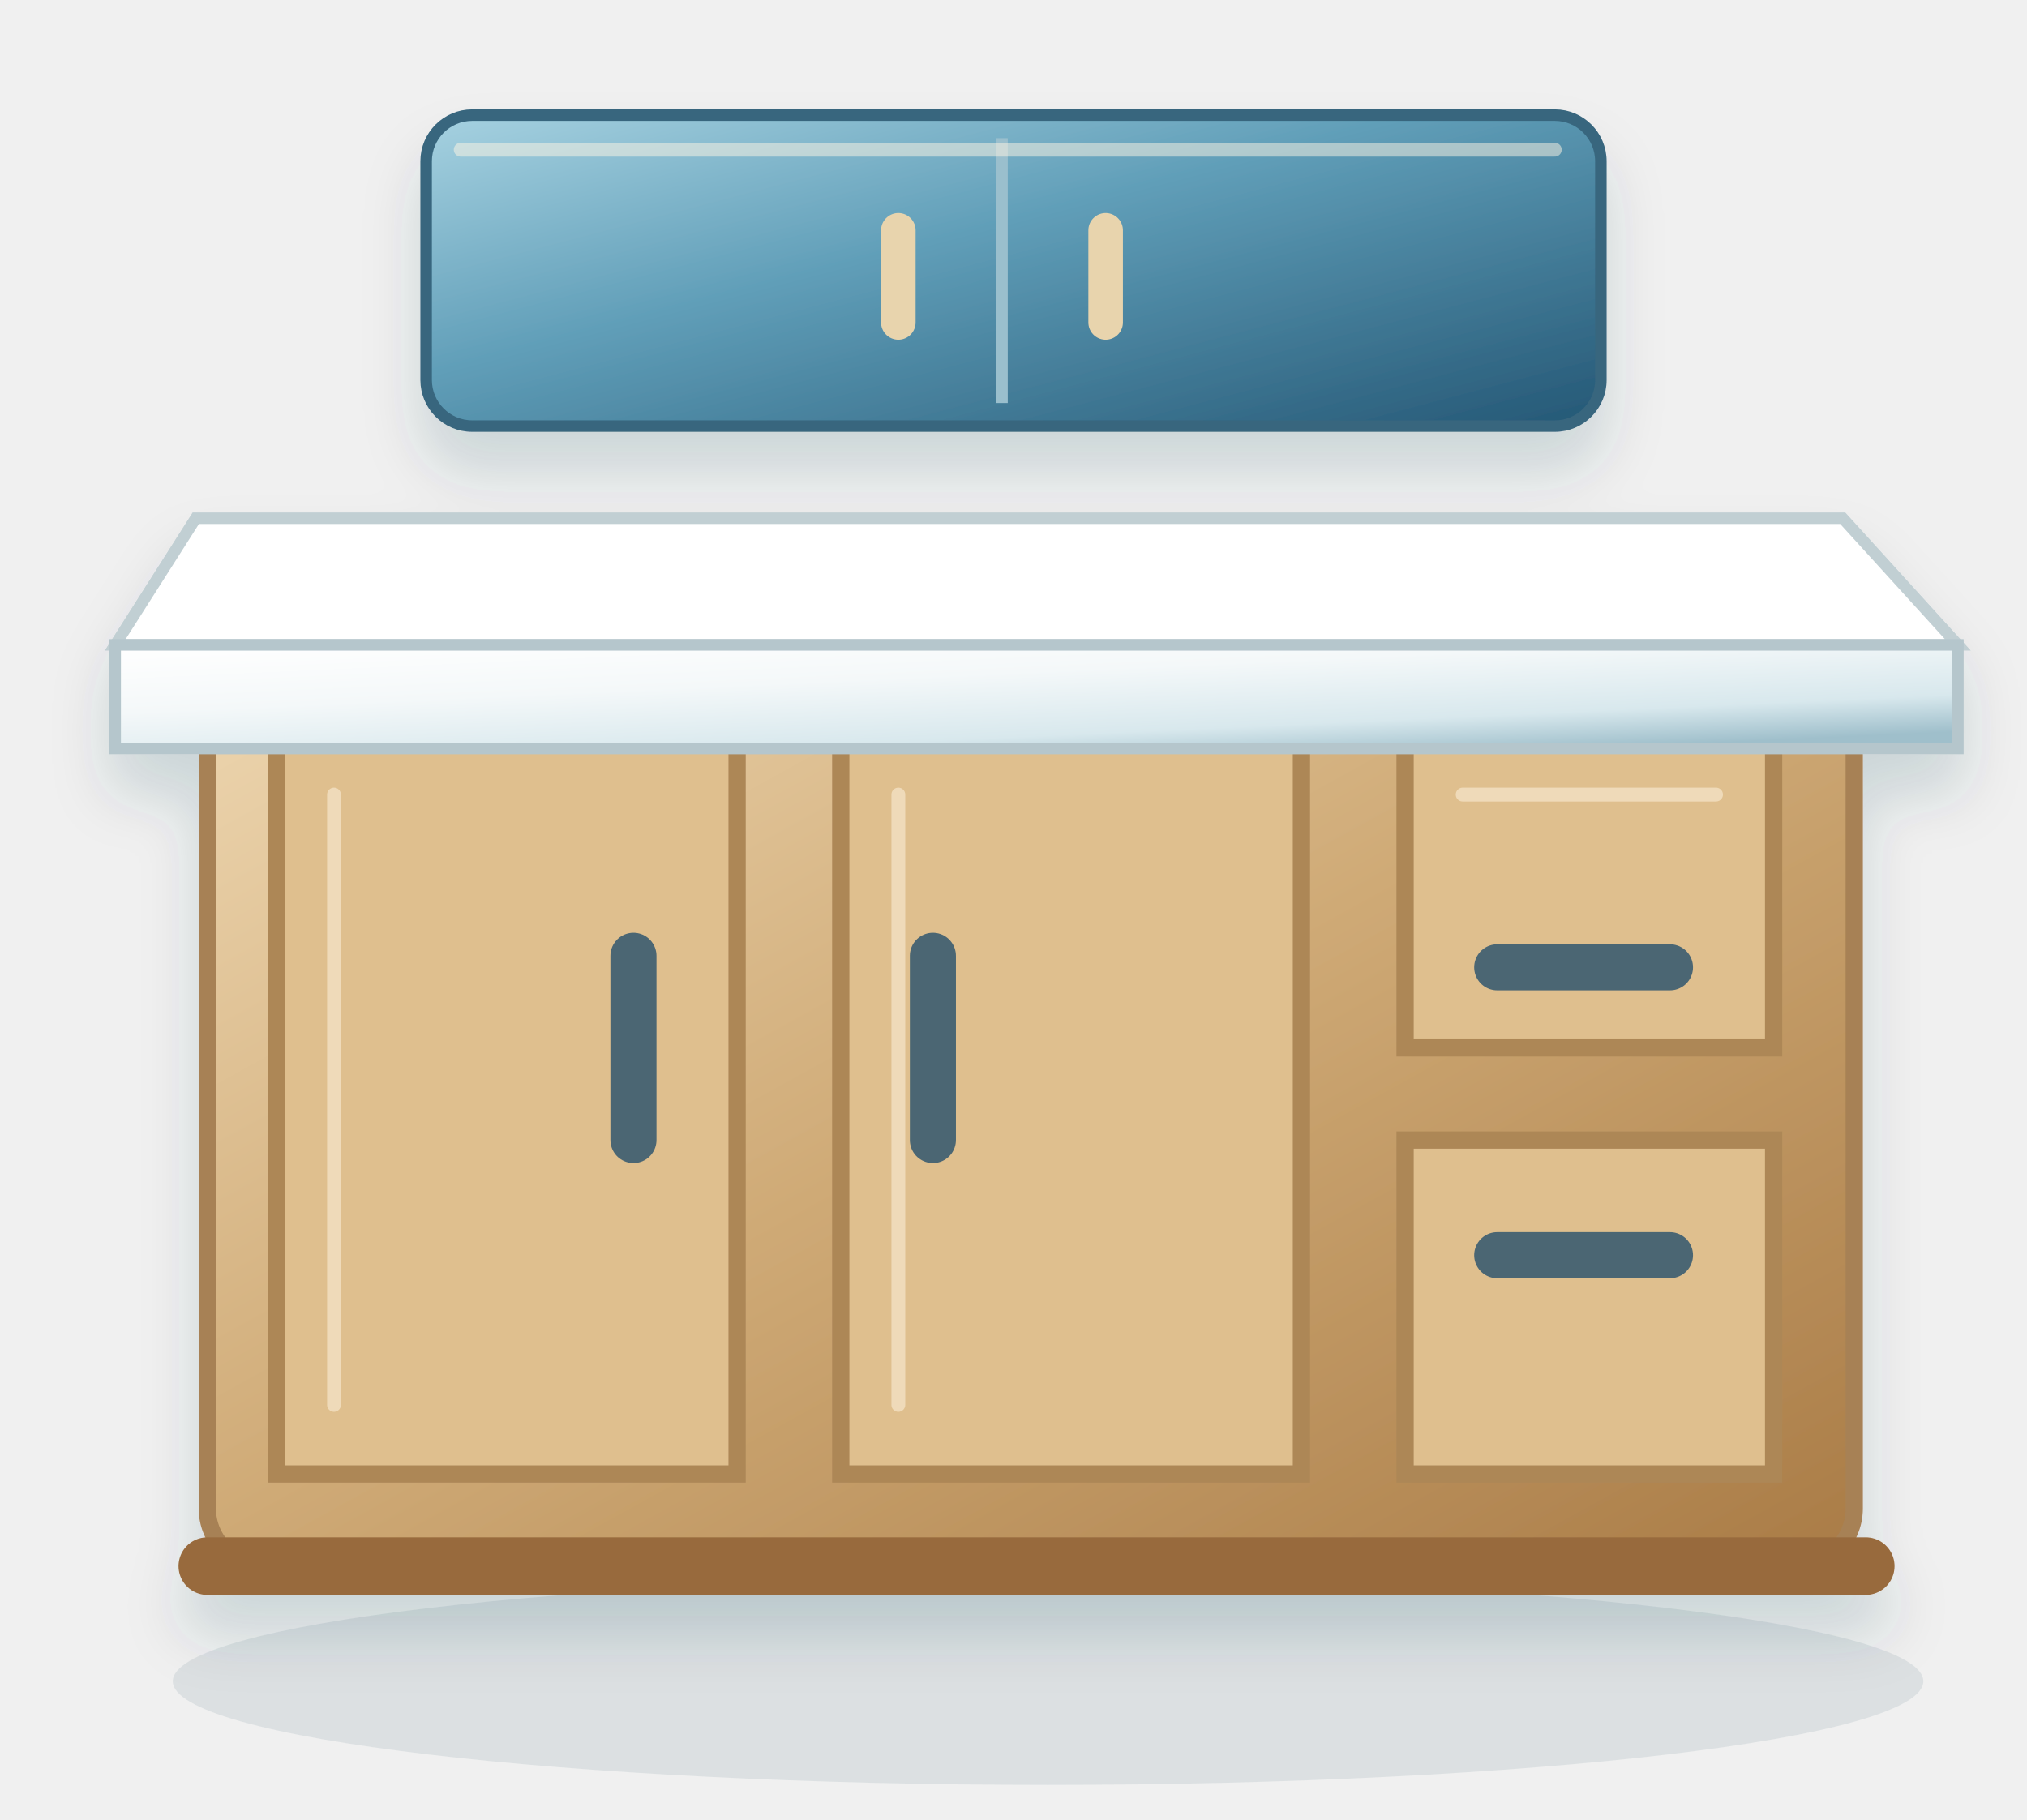
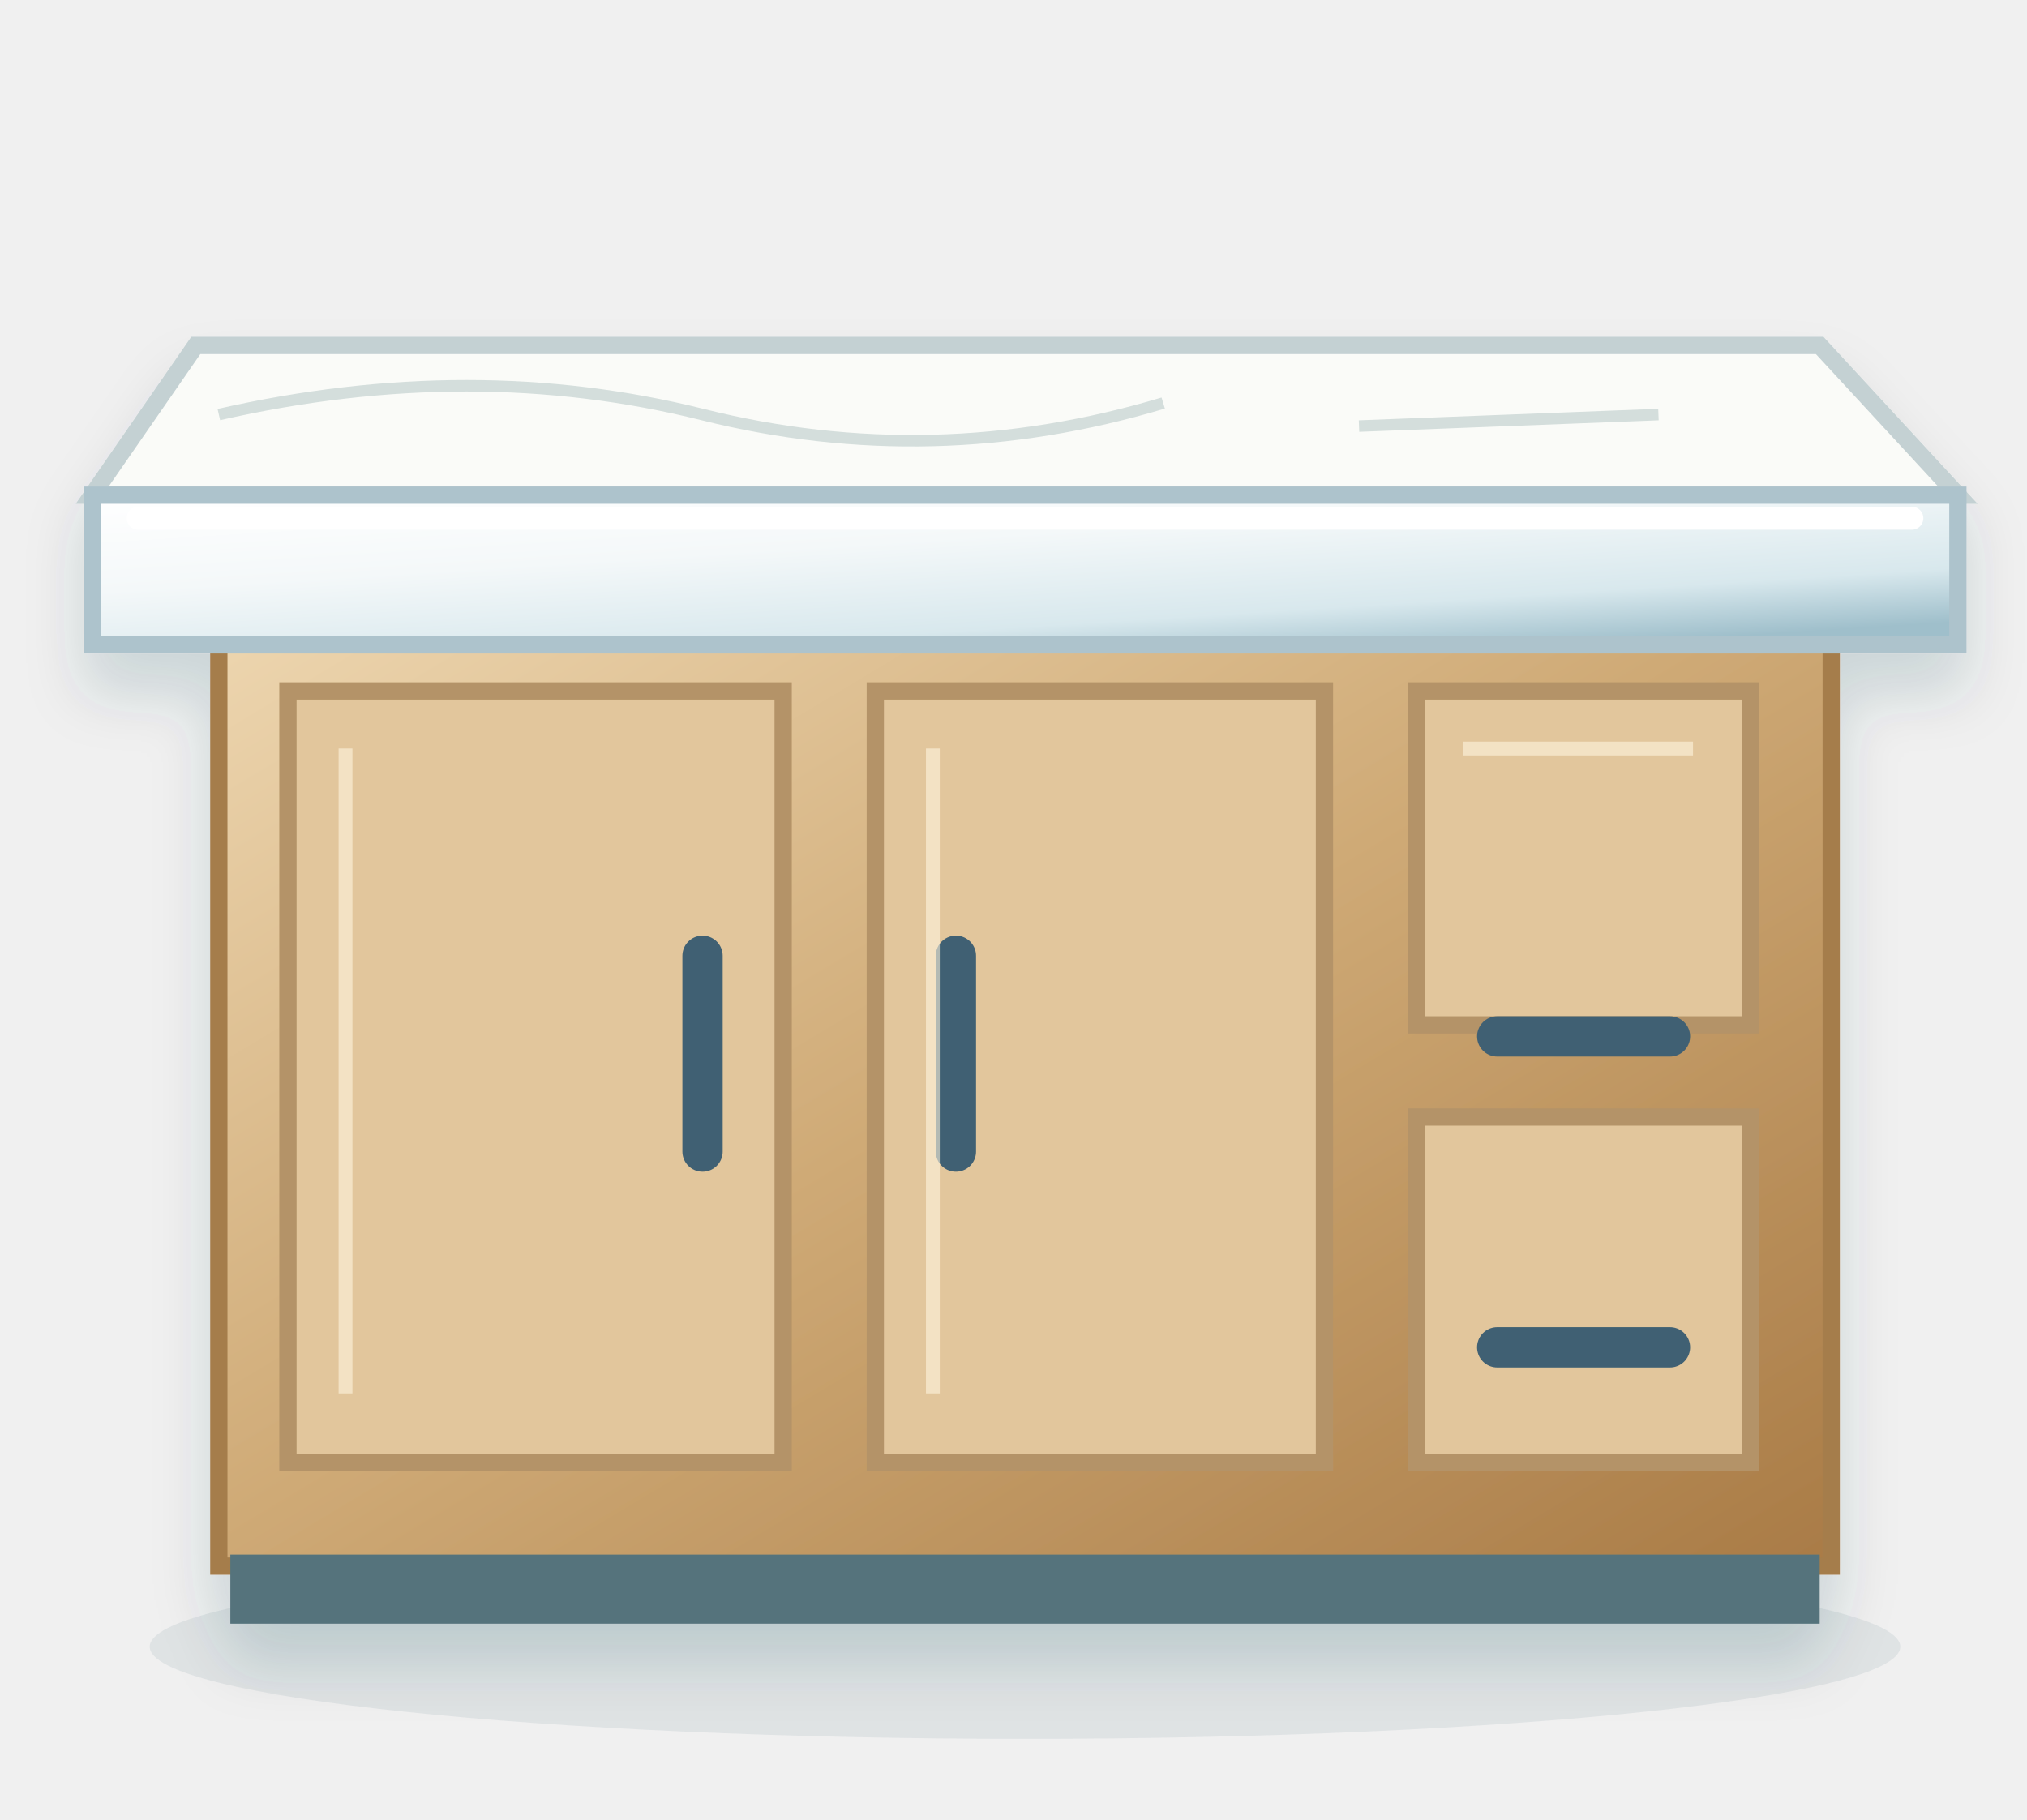
<svg xmlns="http://www.w3.org/2000/svg" viewBox="12 20 176 158">
  <defs>
    <linearGradient id="blue" x1="0" y1="0" x2="1" y2="1">
      <stop stop-color="#a7d2e1" />
      <stop offset=".42" stop-color="#609eb8" />
      <stop offset="1" stop-color="#245775" />
    </linearGradient>
    <linearGradient id="porcelain" x1="0" y1="0" x2=".8" y2="1">
      <stop stop-color="#fff" />
      <stop offset=".4" stop-color="#f4f8f9" />
      <stop offset=".78" stop-color="#d8e8ed" />
      <stop offset="1" stop-color="#9fbfcb" />
    </linearGradient>
    <linearGradient id="wood" x1="0" y1="0" x2="1" y2="1">
      <stop stop-color="#eed7b1" />
      <stop offset=".48" stop-color="#cfaa76" />
      <stop offset="1" stop-color="#a97b46" />
    </linearGradient>
    <linearGradient id="metal" x1="0" y1="0" x2="1" y2="1">
      <stop stop-color="#f7e2b3" />
      <stop offset="1" stop-color="#ac7f40" />
    </linearGradient>
    <filter id="shadow" x="-35%" y="-35%" width="170%" height="180%">
      <feDropShadow dx="0" dy="3.5" stdDeviation="2.5" flood-color="#153d53" flood-opacity=".15" />
    </filter>
  </defs>
-   <ellipse cx="103" cy="166" rx="76" ry="9" fill="#17475b" opacity=".09" />
+   <ellipse cx="101" cy="163" rx="76" ry="8" fill="#17475b" opacity=".08" />
  <g filter="url(#shadow)">
-     <rect x="30" y="77" width="143" height="79" rx="5" fill="url(#wood)" stroke="#a78154" stroke-width="1.5" />
-     <path d="M36 84h40v64H36zm49 0h40v64H85zm49 0h32v27h-32zm0 35h32v29h-32z" fill="#dfbf8e" stroke="#ad8757" stroke-width="1.5" />
-     <path d="M67 103v16m26-16v16m49-15h15m-15 25h15" stroke="#4b6673" stroke-width="4" stroke-linecap="round" />
-     <path d="M29 65h143l10 11H22Z" fill="#fff" stroke="#c1cfd3" />
-     <path d="M22 76h160v9H22Z" fill="url(#porcelain)" stroke="#b5c6cc" />
-     <rect x="49" y="30" width="102" height="27" rx="4" fill="url(#blue)" stroke="#37667e" />
-     <path d="M99 32v23" stroke="#9abfcd" />
-     <path d="M90 40v8m18-8v8" stroke="#e8d4ad" stroke-width="3" stroke-linecap="round" />
-     <path d="M30 156h144" stroke="#986b3d" stroke-width="5" stroke-linecap="round" />
-     <path d="M41 89v53m49-53v53m49-53h22M52 33h95" fill="none" stroke="#fff6e4" stroke-opacity=".5" stroke-width="1.2" stroke-linecap="round" />
+     <path d="M31 72h140v84H31Z" fill="url(#wood)" stroke="#a57d4b" stroke-width="1.5" />
+     <path d="M37 80h43v67H37Zm51 0h39v67H88Zm47 0h29v29h-29Zm0 37h29v30h-29Z" fill="#e2c69c" stroke="#b49367" stroke-width="1.5" />
+     <path d="M73 103v17m22-17v17m47-10h15m-15 27h15" stroke="#416173" stroke-width="3.5" stroke-linecap="round" />
+     <path d="M29 50h141l12 13H20Z" fill="#fafbf8" stroke="#c4d1d3" stroke-width="1.5" />
+     <path d="M20 63h162v13H20Z" fill="url(#porcelain)" stroke="#adc3cc" stroke-width="1.5" />
+     <path d="M31 56q22-5 42 0t40-1m17 2 26-1" fill="none" stroke="#d4dedc" stroke-width="1" />
+     <path d="M24 65h154" stroke="#fff" stroke-width="2" stroke-linecap="round" />
+     <path d="M42 85v56m51-56v56m46-56h20" fill="none" stroke="#fff5df" stroke-width="1.2" stroke-opacity=".6" />
+     <path d="M32 155h138v6H32Z" fill="#55737c" />
  </g>
</svg>
